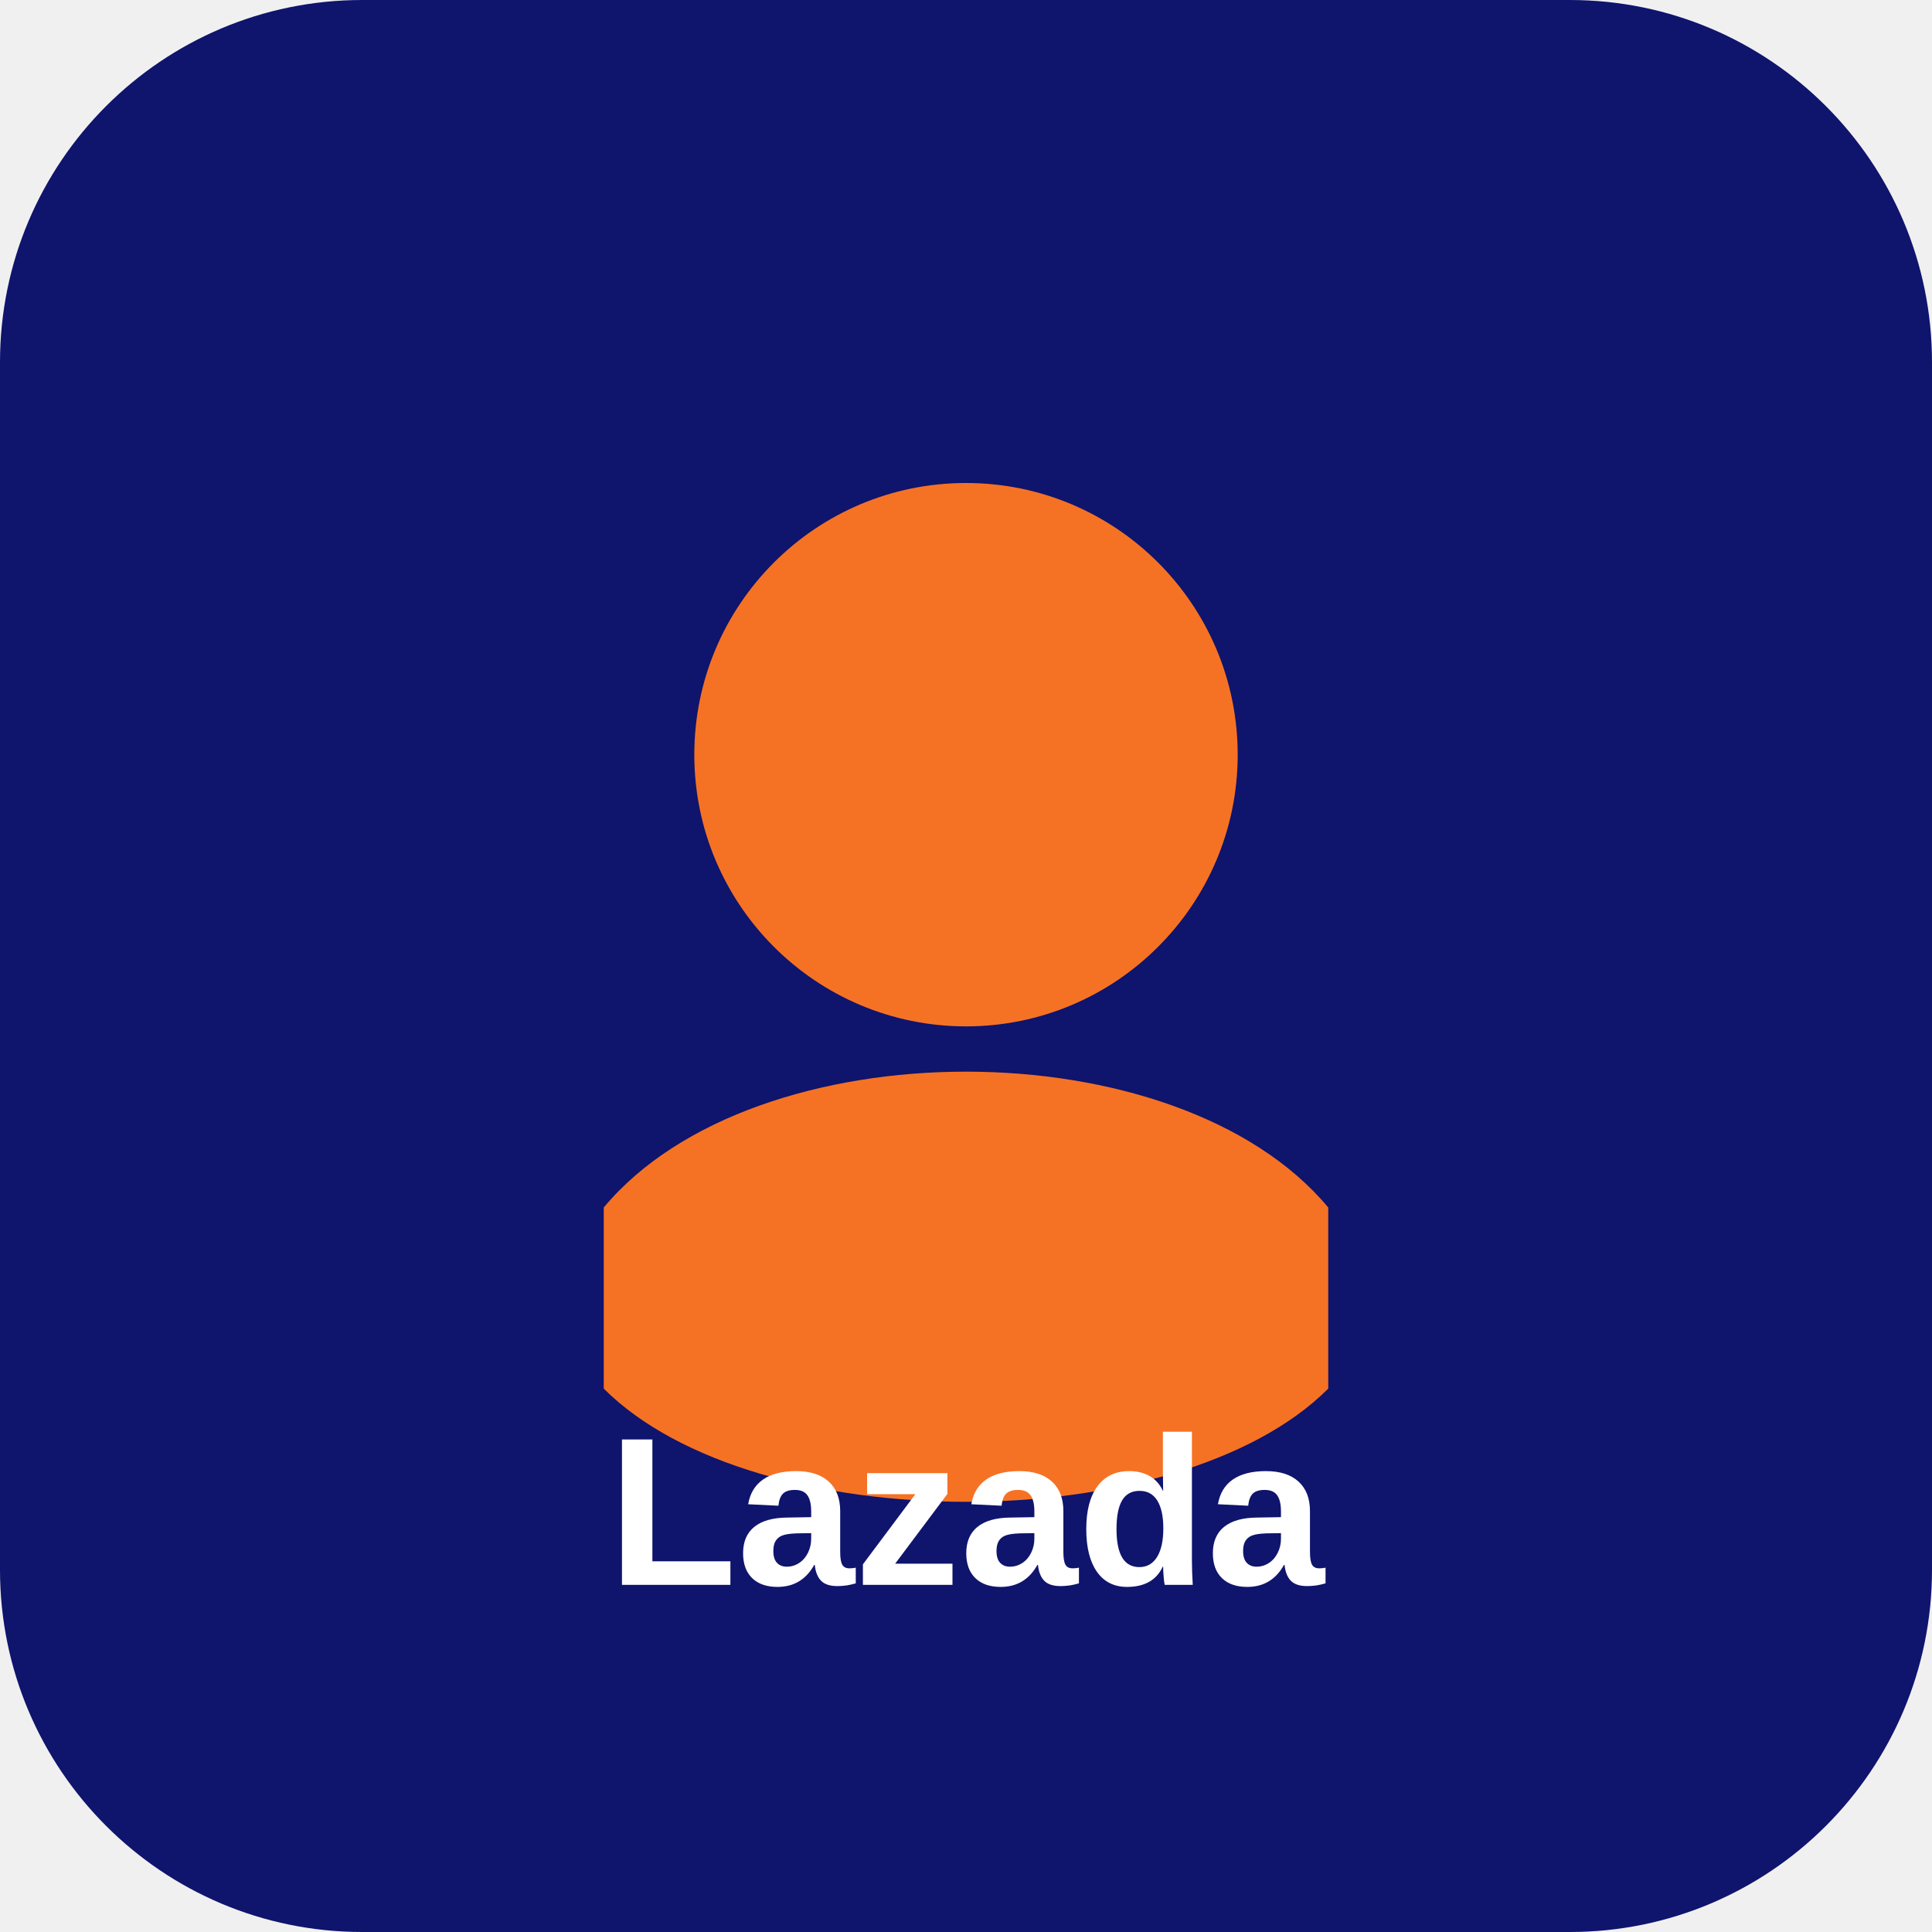
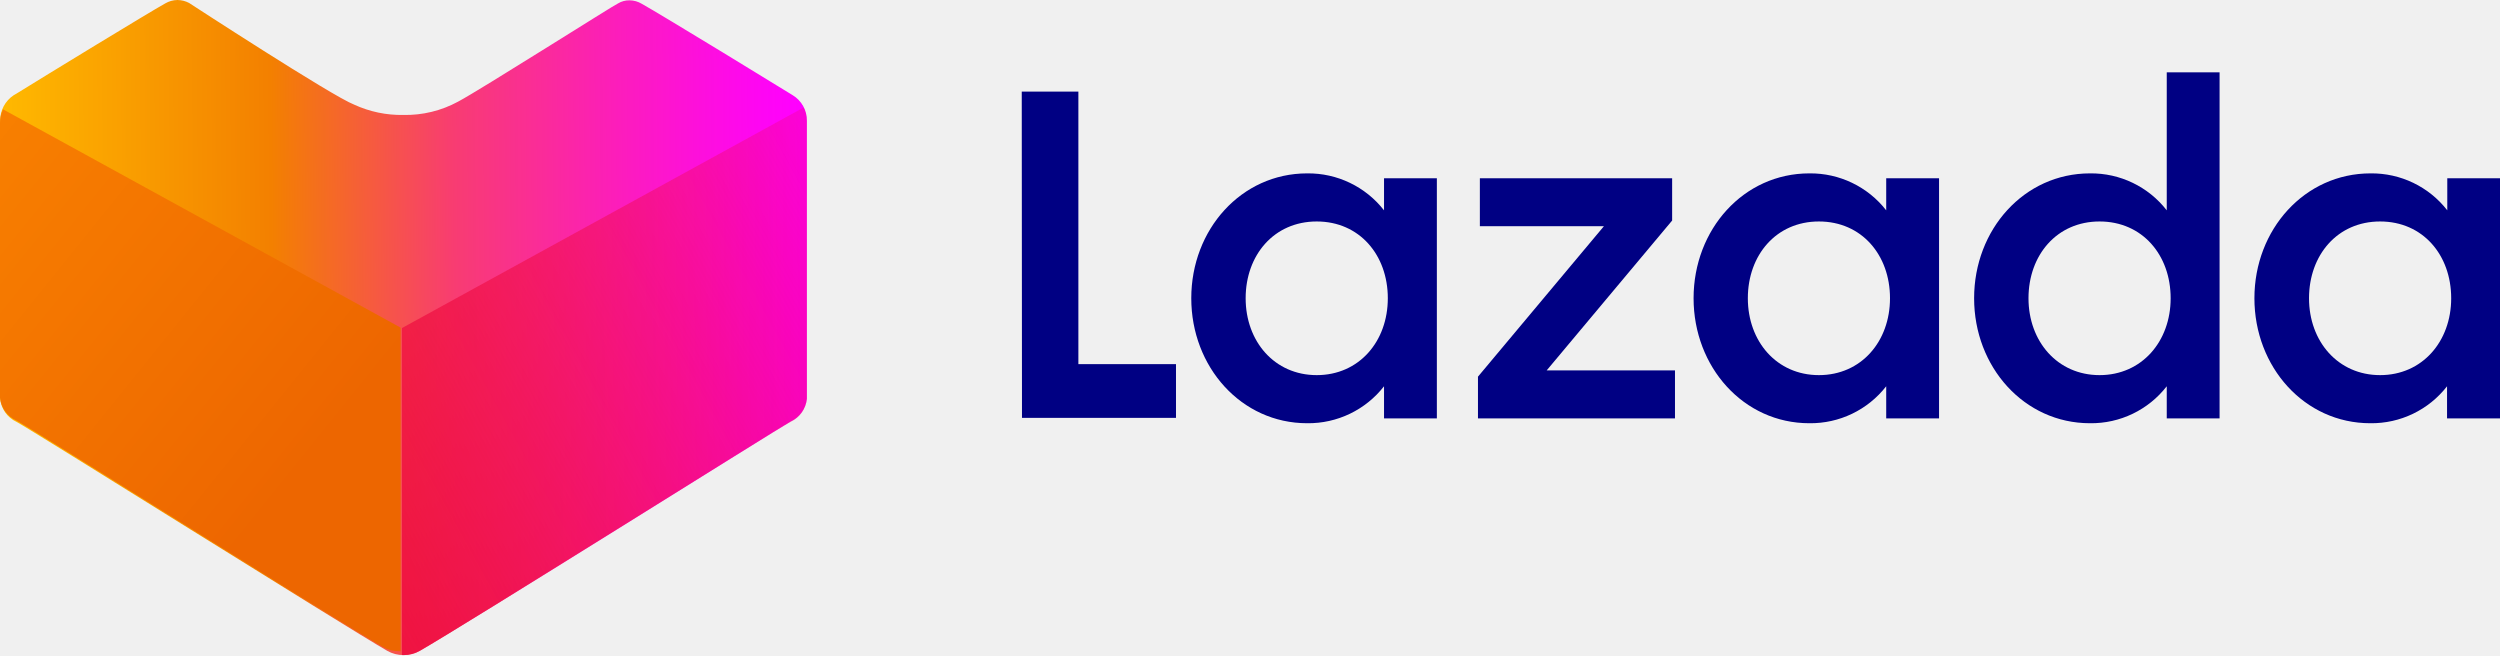
- <svg xmlns="http://www.w3.org/2000/svg" viewBox="0 0 512 512" role="img" aria-label="Lazada">
-   <rect width="512" height="512" rx="96" fill="#0F146D" />
-   <circle cx="256" cy="200" r="72" fill="#F57224" />
-   <path d="M160 320c40-48 152-48 192 0v48c-40 40-152 40-192 0v-48z" fill="#F57224" />
-   <text x="256" y="420" text-anchor="middle" font-family="Arial, Helvetica, sans-serif" font-size="56" font-weight="700" fill="#FFFFFF">Lazada</text>
+ <svg xmlns="http://www.w3.org/2000/svg" xmlns:xlink="http://www.w3.org/1999/xlink" width="410.284mm" height="107.51mm" viewBox="0 0 410.284 107.51" version="1.1" id="svg8">
+   <defs id="defs2">
+     <linearGradient id="linearGradient953">
+       <stop style="stop-color:#6fc4ea;stop-opacity:1;" offset="0" id="stop949" />
+       <stop style="stop-color:#bce4f5;stop-opacity:1" offset="1" id="stop951" />
+     </linearGradient>
+     <linearGradient id="linearGradient935">
+       <stop id="stop931" offset="0" style="stop-color:#f8ad1b;stop-opacity:1;" />
+       <stop id="stop933" offset="1" style="stop-color:#fec80d;stop-opacity:1" />
+     </linearGradient>
+     <linearGradient id="linearGradient921">
+       <stop style="stop-color:#4eb745;stop-opacity:1;" offset="0" id="stop917" />
+       <stop style="stop-color:#c8db30;stop-opacity:1" offset="1" id="stop919" />
+     </linearGradient>
+     <linearGradient id="linearGradient905">
+       <stop style="stop-color:#f6a51f;stop-opacity:1;" offset="0" id="stop901" />
+       <stop style="stop-color:#ffd42a;stop-opacity:1" offset="1" id="stop903" />
+     </linearGradient>
+     <linearGradient xlink:href="#linearGradient905" id="linearGradient907" x1="-255.76" y1="-233.085" x2="86.395" y2="-177.404" gradientUnits="userSpaceOnUse" gradientTransform="matrix(0.4235742,0,0,0.4235742,-295.8083,-17.82481)" />
+     <linearGradient xlink:href="#linearGradient921" id="linearGradient923" x1="-10.754" y1="-328.975" x2="-35.029" y2="-350.764" gradientUnits="userSpaceOnUse" gradientTransform="matrix(0.4235742,0,0,0.4235742,-295.8083,-17.82481)" />
+     <linearGradient xlink:href="#linearGradient935" id="linearGradient929" gradientUnits="userSpaceOnUse" x1="38.124" y1="-84.518" x2="71.75" y2="-83.435" gradientTransform="matrix(0.418034,0,0,0.4242458,-351.5251,-5.974918)" />
+     <linearGradient xlink:href="#linearGradient953" id="linearGradient955" x1="-51.22" y1="-391.349" x2="-105.016" y2="-389.837" gradientUnits="userSpaceOnUse" gradientTransform="matrix(0.4235742,0,0,0.4235742,-295.8083,-17.82481)" />
+     <linearGradient id="gradient1" y2="0.5" x2="1.001" y1="0.5" x1="-0.001" gradientUnits="userSpaceOnUse">
+       <stop id="stop4" stop-opacity="1" stop-color="#ff9200" offset="1e-07" />
+       <stop id="stop6" stop-opacity="1" stop-color="#f36d00" offset="0.29" />
+       <stop id="stop8" stop-opacity="1" stop-color="#f4680b" offset="0.32" />
+       <stop id="stop10" stop-opacity="1" stop-color="#f83c72" offset="0.57" />
+       <stop id="stop12" stop-opacity="1" stop-color="#fc1cbe" offset="0.78" />
+       <stop id="stop14" stop-opacity="1" stop-color="#fe08ed" offset="0.93" />
+       <stop id="stop16" stop-opacity="1" stop-color="#ff00ff" offset="1" />
+     </linearGradient>
+     <linearGradient gradientUnits="userSpaceOnUse" x1="-0.001" y1="0.5" x2="1.001" y2="0.5" id="linearGradient966">
+       <stop style="stop-color:#ffb900;stop-opacity:1" offset="1e-07" stop-color="#ff9200" stop-opacity="1" id="stop952" />
+       <stop style="stop-color:#f38000;stop-opacity:1" offset="0.338" stop-color="#f36d00" stop-opacity="1" id="stop954" />
+       <stop offset="0.567" stop-color="#f83c72" stop-opacity="1" id="stop958" />
+       <stop offset="0.78" stop-color="#fc1cbe" stop-opacity="1" id="stop960" />
+       <stop offset="0.93" stop-color="#fe08ed" stop-opacity="1" id="stop962" />
+       <stop offset="1" stop-color="#ff00ff" stop-opacity="1" id="stop964" />
+     </linearGradient>
+     <linearGradient id="linearGradient1736">
+       <stop style="stop-color:#ed6600;stop-opacity:1;" offset="0" id="stop1732" />
+       <stop style="stop-color:#f98200;stop-opacity:1" offset="1" id="stop1734" />
+     </linearGradient>
+     <linearGradient id="linearGradient1728">
+       <stop style="stop-color:#ee0a3f;stop-opacity:1;" offset="0" id="stop1724" />
+       <stop style="stop-color:#ee0a3f;stop-opacity:0;" offset="1" id="stop1726" />
+     </linearGradient>
+     <linearGradient xlink:href="#gradient1" id="linearGradient950" gradientUnits="userSpaceOnUse" x1="-0.001" y1="0.5" x2="1.001" y2="0.5" />
+     <linearGradient xlink:href="#linearGradient966" id="linearGradient948" gradientUnits="userSpaceOnUse" x1="-0.001" y1="0.5" x2="66.758" y2="-0.017" />
+     <linearGradient xlink:href="#linearGradient1728" id="linearGradient1730" x1="18.754" y1="49.006" x2="86.818" y2="11.32" gradientUnits="userSpaceOnUse" />
+     <linearGradient xlink:href="#linearGradient1736" id="linearGradient1738" x1="41.793" y1="39.349" x2="75.037" y2="12.569" gradientUnits="userSpaceOnUse" />
+     <linearGradient xlink:href="#linearGradient1728" id="linearGradient1306" gradientUnits="userSpaceOnUse" x1="18.754" y1="49.006" x2="86.818" y2="11.32" />
+     <linearGradient xlink:href="#linearGradient1736" id="linearGradient1308" gradientUnits="userSpaceOnUse" x1="41.793" y1="39.349" x2="75.037" y2="12.569" />
+   </defs>
+   <g id="layer1" transform="translate(805.6065,100.3981)">
+     <g id="g975">
+       <g transform="translate(-482.6338,-315.5882)" id="layer1-5">
+         <g id="layer1-2" transform="matrix(0.4327213,0,0,0.4327213,12.09495,193.2065)">
+           <g transform="matrix(0.2629683,0,0,0.2629683,-799.5469,61.58213)" id="g1006" style="fill:#000083;fill-opacity:1;fill-rule:evenodd;stroke:#000000;stroke-width:1;stroke-linecap:square;stroke-linejoin:bevel">
+             <g style="fill:#000083;fill-opacity:1;stroke:none" id="g35" transform="matrix(12.50928,0,0,12.50928,438.0685,8.29825)">
+               <path style="vector-effect:none;fill:#000083;fill-opacity:1;fill-rule:nonzero" id="path33" d="m 90.447,6.624 h 6.529 V 38.039 H 108.23 V 44.24 H 90.474 L 90.447,6.624" />
+             </g>
+             <g style="fill:#000083;fill-opacity:1;stroke:none" id="g41" transform="matrix(12.50928,0,0,12.50928,438.0685,8.29825)">
+               <path style="vector-effect:none;fill:#000083;fill-opacity:1;fill-rule:nonzero" id="path39" d="m 123.35,16.049 c 3.459,-0.043 6.738,1.533 8.865,4.261 v -3.701 h 6.091 v 27.686 h -6.091 v -3.701 c -2.127,2.728 -5.406,4.305 -8.865,4.261 -7.594,0 -13.358,-6.488 -13.358,-14.41 0,-7.922 5.764,-14.396 13.358,-14.396 m 1.107,5.545 c -4.931,0 -8.196,3.879 -8.196,8.851 0,4.972 3.319,8.864 8.196,8.864 4.876,0 8.195,-3.879 8.195,-8.864 0,-4.985 -3.265,-8.851 -8.195,-8.851" />
+             </g>
+             <g style="fill:#000083;fill-opacity:1;stroke:none" id="g47" transform="matrix(12.50928,0,0,12.50928,438.0685,8.29825)">
+               <path style="vector-effect:none;fill:#000083;fill-opacity:1;fill-rule:nonzero" id="path45" d="m 143.046,39.487 14.519,-17.346 h -14.301 v -5.532 h 22.168 v 4.876 l -14.464,17.278 h 14.792 v 5.532 h -22.714 v -4.808" />
+             </g>
+             <g style="fill:#000083;fill-opacity:1;stroke:none" id="g53" transform="matrix(12.50928,0,0,12.50928,438.0685,8.29825)">
+               <path style="vector-effect:none;fill:#000083;fill-opacity:1;fill-rule:nonzero" id="path51" d="m 181.249,16.049 c 3.458,-0.043 6.738,1.533 8.864,4.261 v -3.701 h 6.092 v 27.686 h -6.092 v -3.701 c -2.126,2.728 -5.406,4.305 -8.864,4.261 -7.594,0 -13.345,-6.488 -13.345,-14.41 0,-7.922 5.751,-14.396 13.345,-14.396 m 1.106,5.545 c -4.931,0 -8.195,3.879 -8.195,8.851 0,4.972 3.319,8.864 8.195,8.864 4.876,0 8.195,-3.879 8.195,-8.864 0,-4.985 -3.264,-8.851 -8.195,-8.851" />
+             </g>
+             <g style="fill:#000083;fill-opacity:1;stroke:none" id="g59" transform="matrix(12.50928,0,0,12.50928,438.0685,8.29825)">
+               <path style="vector-effect:none;fill:#000083;fill-opacity:1;fill-rule:nonzero" id="path57" d="m 213.606,16.049 c 3.455,-0.045 6.731,1.532 8.851,4.261 V 4.398 h 6.091 V 44.295 h -6.091 v -3.701 c -2.12,2.729 -5.396,4.307 -8.851,4.261 -7.594,0 -13.358,-6.488 -13.358,-14.41 0,-7.922 5.764,-14.396 13.358,-14.396 m 1.106,5.545 c -4.931,0 -8.195,3.879 -8.195,8.851 0,4.972 3.333,8.864 8.195,8.864 4.863,0 8.195,-3.879 8.195,-8.864 0,-4.985 -3.264,-8.851 -8.195,-8.851" />
+             </g>
+             <g style="fill:#000083;fill-opacity:1;stroke:none" id="g65" transform="matrix(12.50928,0,0,12.50928,438.0685,8.29825)">
+               <path style="vector-effect:none;fill:#000083;fill-opacity:1;fill-rule:nonzero" id="path63" d="m 245.949,16.049 c 3.455,-0.045 6.732,1.532 8.851,4.261 v -3.701 h 6.078 v 27.686 h -6.105 v -3.701 c -2.12,2.729 -5.396,4.307 -8.851,4.261 -7.594,0 -13.358,-6.488 -13.358,-14.41 0,-7.922 5.791,-14.396 13.385,-14.396 m 1.107,5.545 c -4.931,0 -8.196,3.879 -8.196,8.851 0,4.972 3.333,8.864 8.196,8.864 4.862,0 8.195,-3.879 8.195,-8.864 0,-4.985 -3.265,-8.851 -8.195,-8.851" />
+             </g>
+           </g>
+           <g transform="matrix(1.371927,0,0,1.371927,169.4857,-38.49358)" id="g942">
+             <g style="fill:url(#linearGradient950);fill-rule:evenodd;stroke:none;stroke-width:1;stroke-linecap:square;stroke-linejoin:bevel" id="g71" transform="matrix(3.309746,0,0,3.309746,-688.0291,65.08854)">
+               <path style="vector-effect:none;fill:url(#linearGradient948);fill-rule:nonzero" id="path69" d="M 33.737,54.716 C 33.258,54.719 32.787,54.597 32.371,54.361 28.806,52.298 2.404,35.744 1.407,35.239 0.648,34.885 0.13,34.16 0.041,33.327 V 10.107 C 0.021,9.241 0.45,8.425 1.175,7.949 L 1.366,7.84 C 3.92,6.256 12.47,1.038 13.822,0.287 14.133,0.103 14.486,0.004 14.847,0 c 0.338,0.004 0.671,0.088 0.97,0.246 0,0 11.965,7.799 13.795,8.496 1.284,0.59 2.684,0.884 4.098,0.86 1.601,0.033 3.183,-0.353 4.589,-1.12 C 40.088,7.54 51.52,0.287 51.643,0.287 51.931,0.113 52.262,0.023 52.599,0.027 52.96,0.029 53.314,0.128 53.623,0.314 55.181,1.175 65.779,7.662 66.23,7.949 66.976,8.399 67.428,9.209 67.418,10.08 v 23.22 c -0.084,0.835 -0.603,1.562 -1.366,1.912 -0.997,0.546 -27.317,17.101 -30.95,19.122 -0.414,0.245 -0.885,0.377 -1.366,0.382" />
+             </g>
+             <g style="fill:url(#linearGradient1730);fill-opacity:1;fill-rule:evenodd;stroke:none;stroke-width:1;stroke-linecap:square;stroke-linejoin:bevel" id="g79" transform="matrix(3.309746,0,0,3.309746,-688.0291,65.08854)">
+               <path style="vector-effect:none;fill:url(#linearGradient1306);fill-opacity:1;fill-rule:nonzero" id="path77" d="m 33.6,54.716 0.137,-1e-4 c 0.478,0.003 0.95,-0.119 1.366,-0.355 3.565,-2.062 29.953,-18.617 30.95,-19.122 0.762,-0.35 1.282,-1.077 1.366,-1.912 V 10.107 C 67.423,9.714 67.334,9.326 67.159,8.974 L 33.6,27.399 v 27.317" />
+             </g>
+             <g transform="matrix(-3.274485,0,0,3.274485,-467.1852,65.93413)" id="g970" style="fill:url(#linearGradient1738);fill-opacity:1;fill-rule:evenodd;stroke:none;stroke-width:1;stroke-linecap:square;stroke-linejoin:bevel">
+               <path d="m 33.6,54.716 0.137,-1e-4 c 0.478,0.003 0.95,-0.119 1.366,-0.355 3.565,-2.062 29.953,-18.617 30.95,-19.122 0.762,-0.35 1.282,-1.077 1.366,-1.912 V 10.107 C 67.423,9.714 67.334,9.326 67.159,8.974 L 33.6,27.399 v 27.317" id="path968" style="vector-effect:none;fill:url(#linearGradient1308);fill-opacity:1;fill-rule:nonzero" />
+             </g>
+           </g>
+         </g>
+       </g>
+     </g>
+   </g>
</svg>
